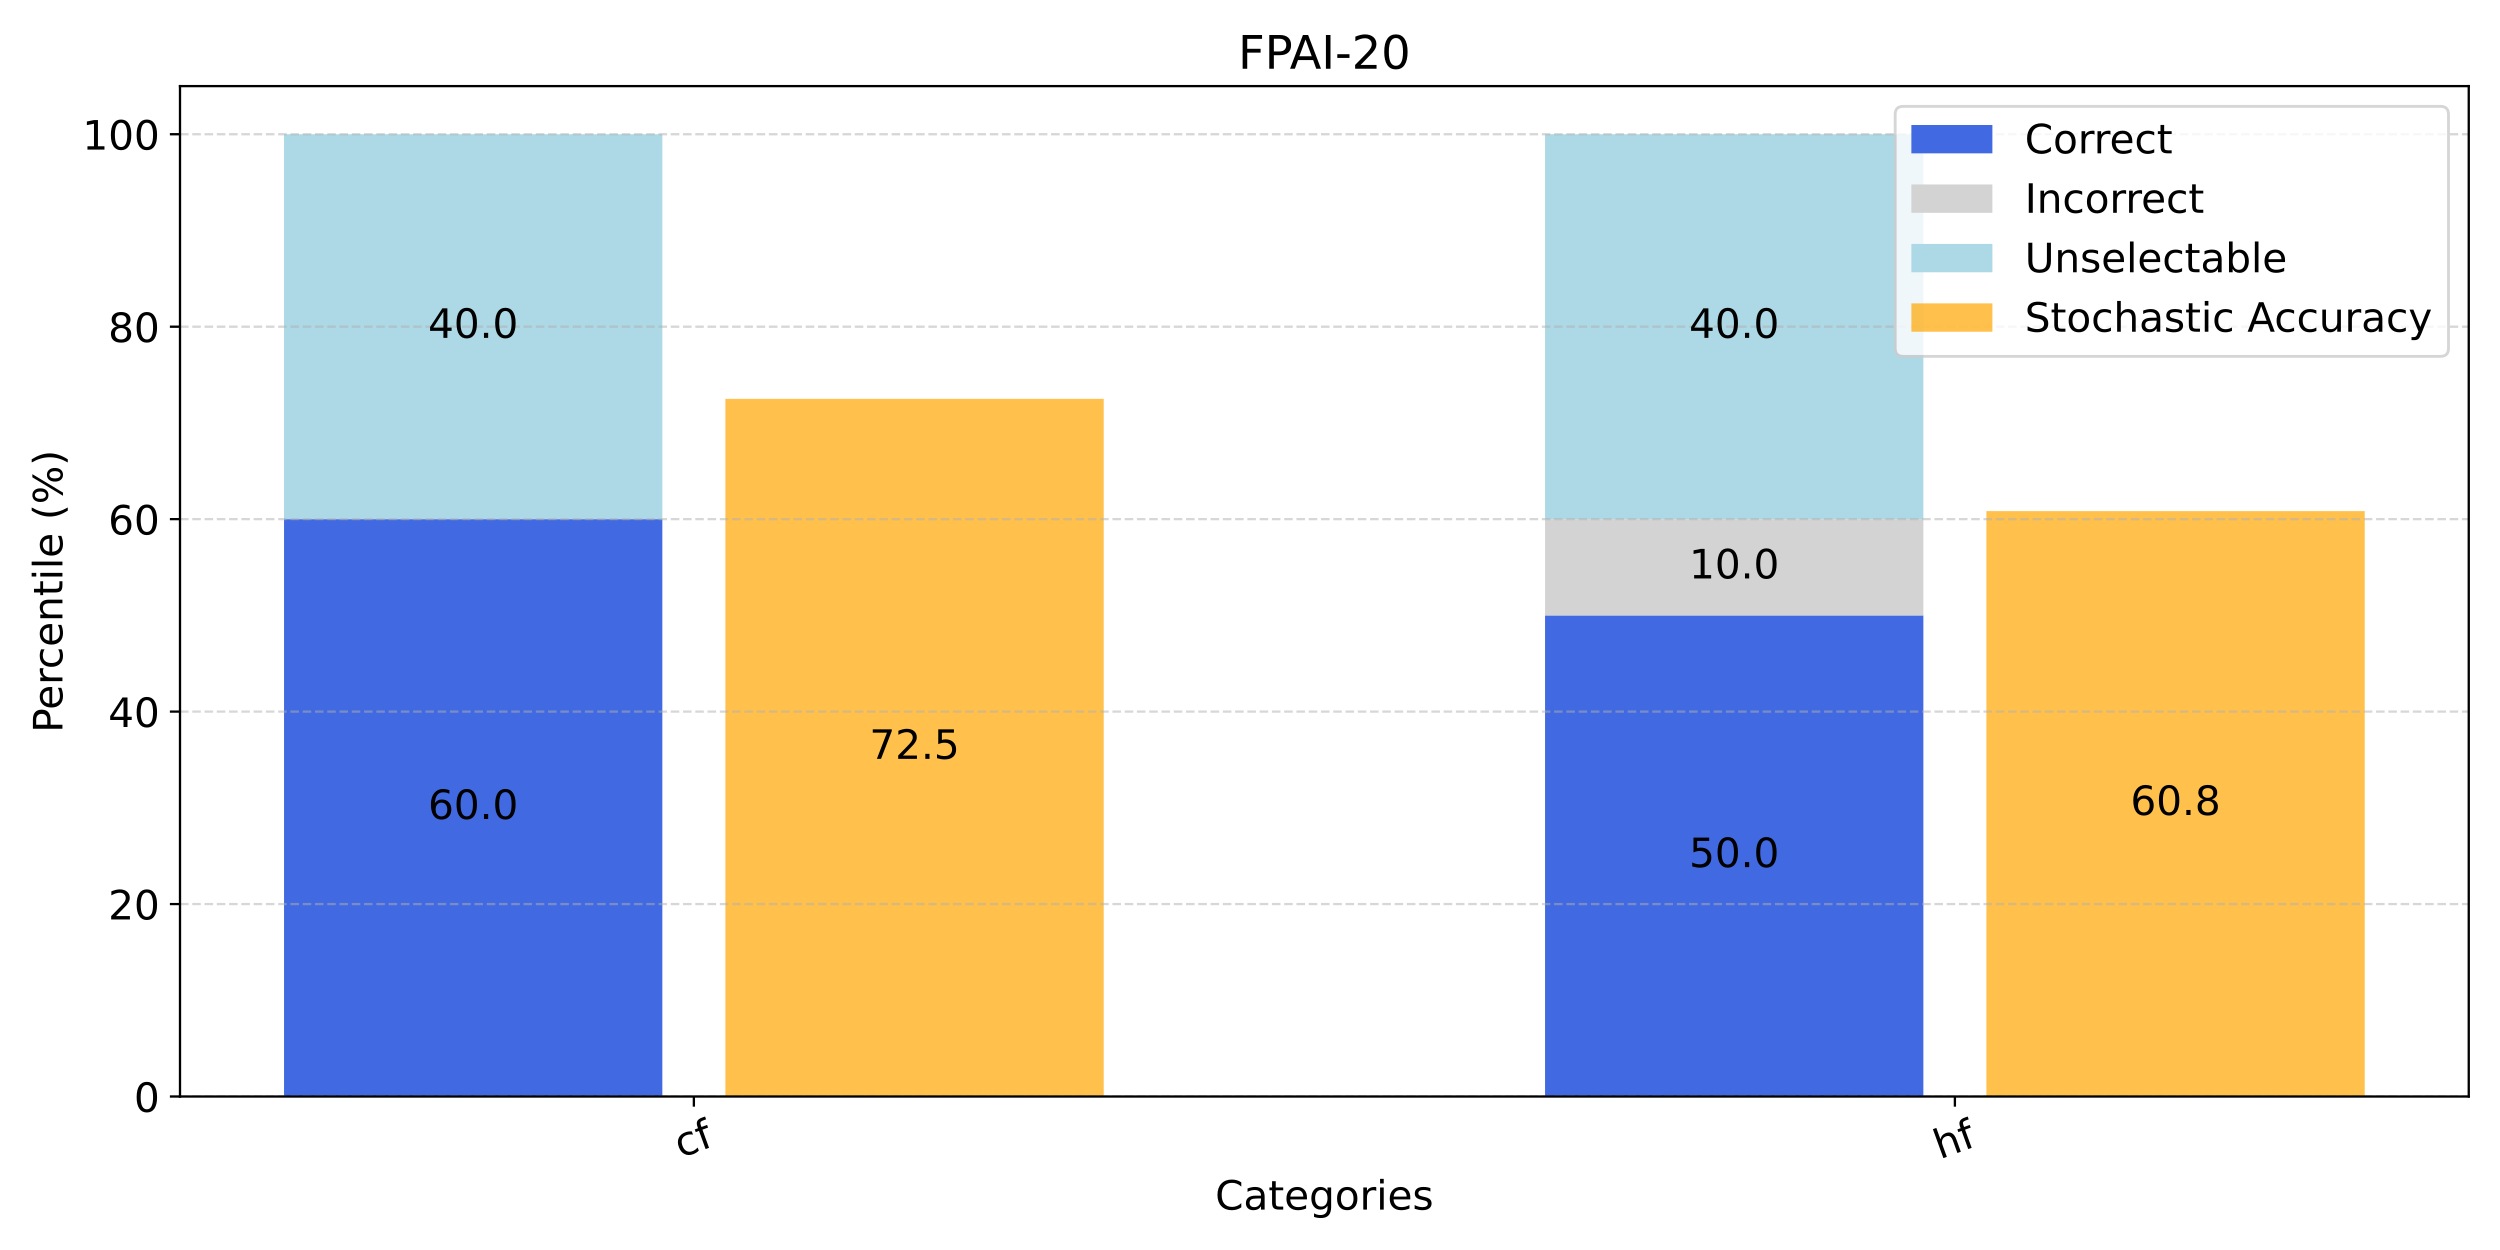
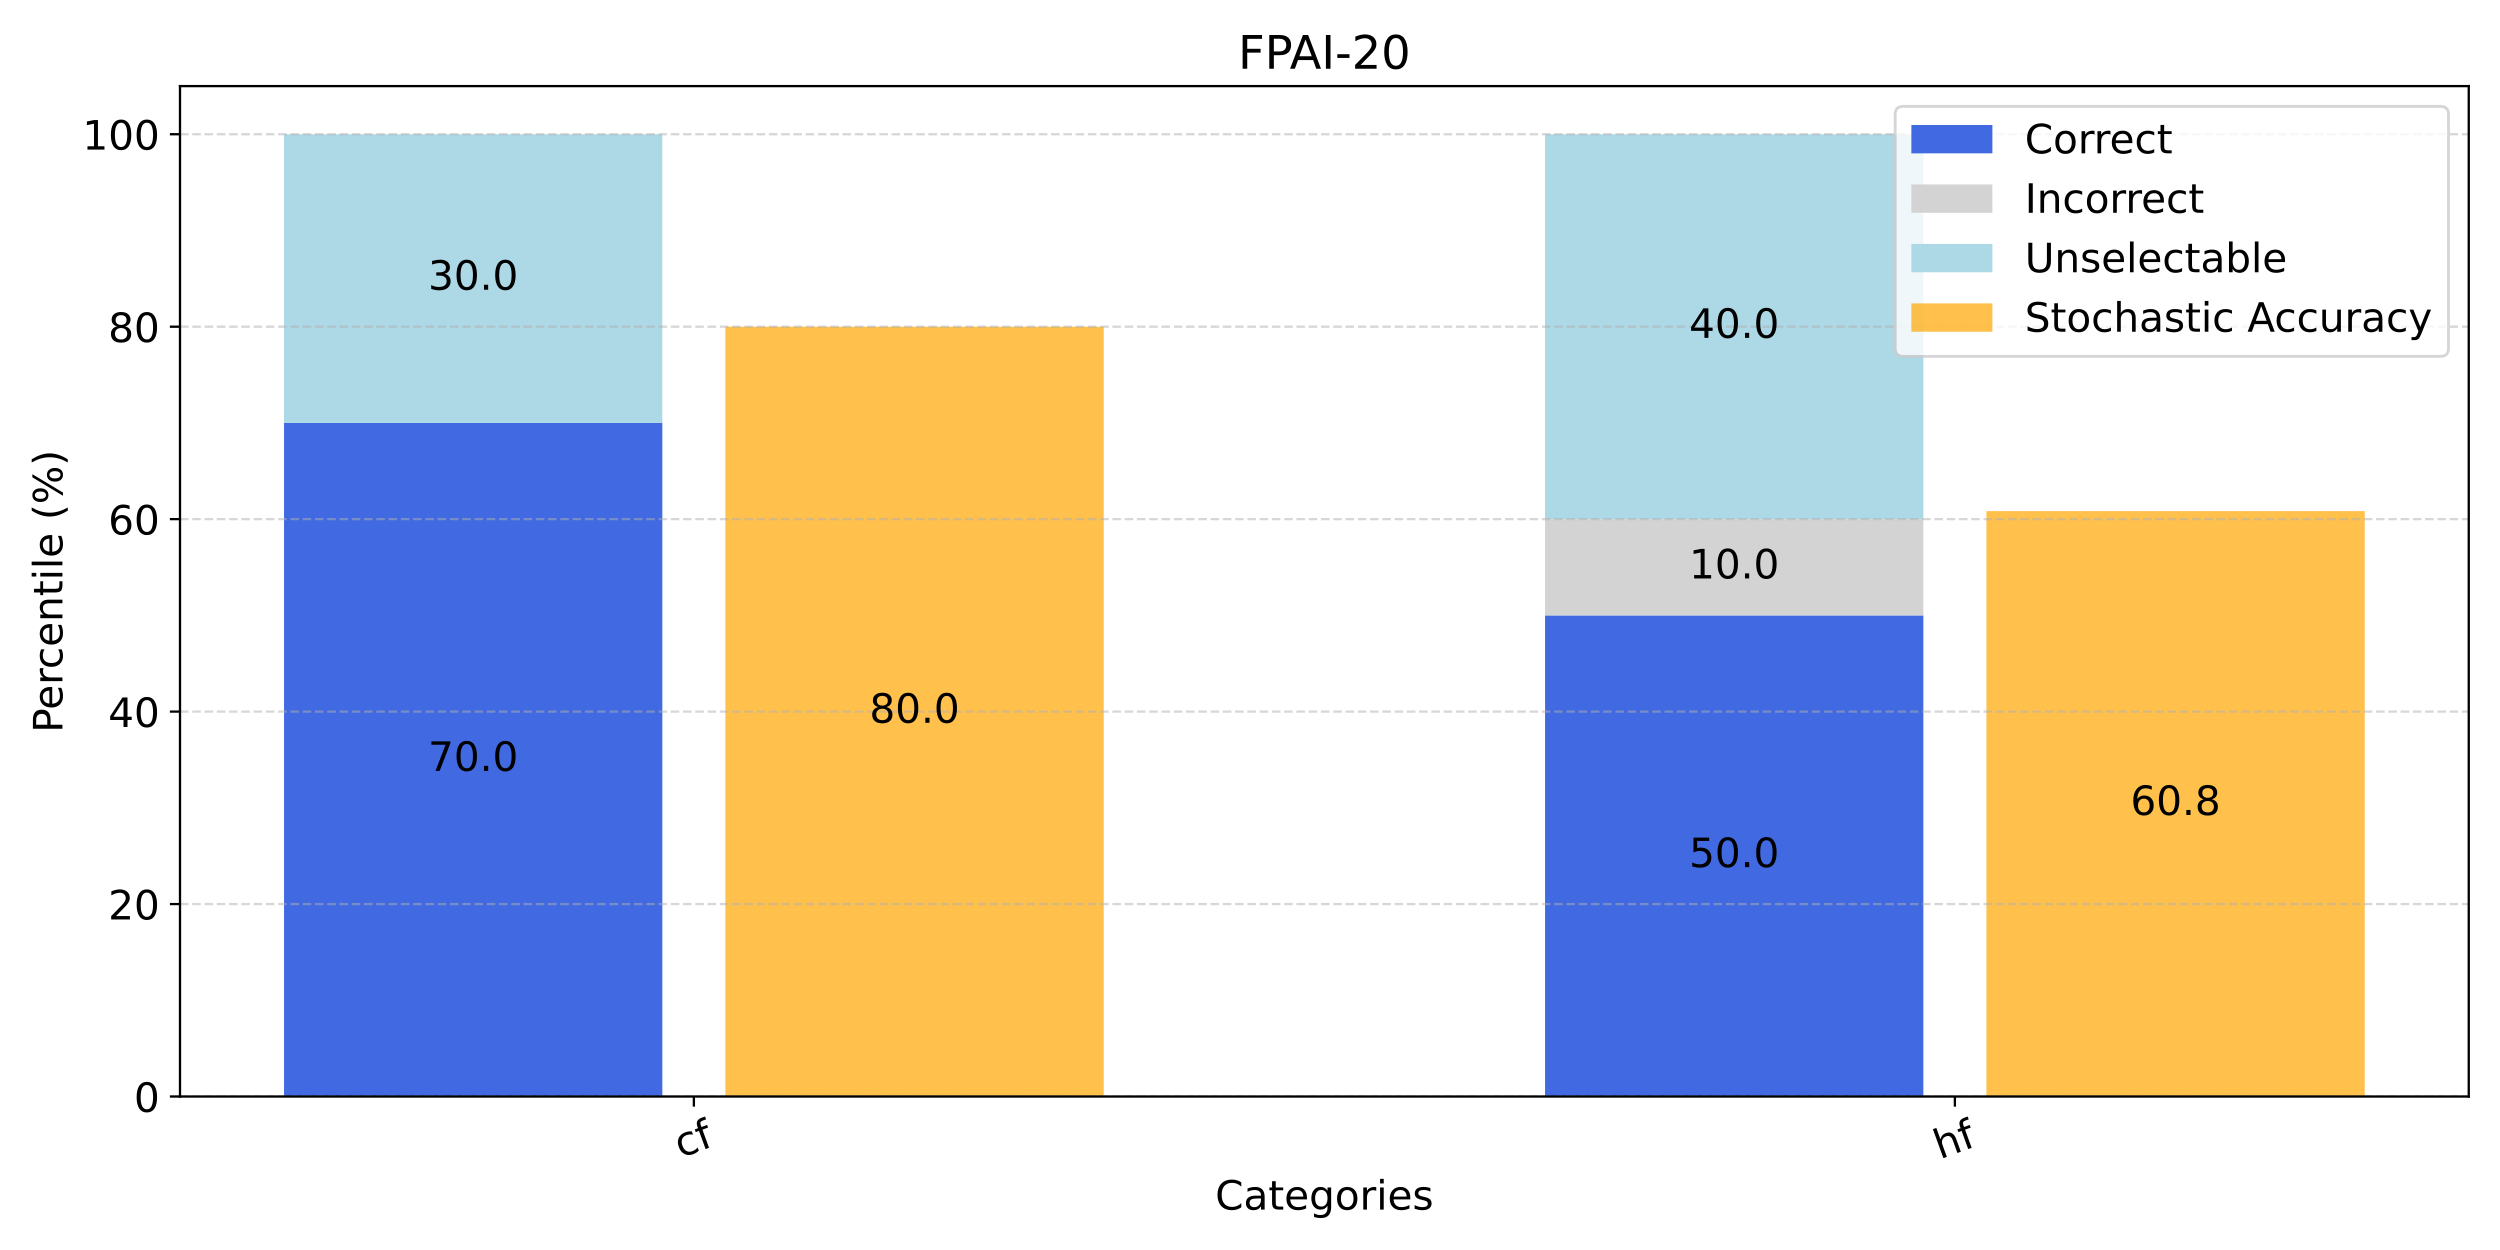
<svg xmlns="http://www.w3.org/2000/svg" xmlns:xlink="http://www.w3.org/1999/xlink" width="864pt" height="432pt" viewBox="0 0 864 432" version="1.1">
  <defs>
    <style type="text/css">*{stroke-linejoin: round; stroke-linecap: butt}</style>
  </defs>
  <g id="figure_1">
    <g id="patch_1">
      <path d="M 0 432  L 864 432  L 864 0  L 0 0  z " style="fill: #ffffff" />
    </g>
    <g id="axes_1">
      <g id="patch_2">
        <path d="M 62.21 378.955  L 853.2 378.955  L 853.2 29.76  L 62.21 29.76  z " style="fill: #ffffff" />
      </g>
      <g id="patch_3">
-         <path d="M 98.164 378.955  L 228.906 378.955  L 228.906 179.415  L 98.164 179.415  z " clip-path="url(#pa30a7e4bb4)" style="fill: #4169e1" />
+         <path d="M 98.164 378.955  L 228.906 378.955  L 228.906 146.158  L 98.164 146.158  z " clip-path="url(#p60ce87a22d)" style="fill: #4169e1" />
      </g>
      <g id="patch_4">
-         <path d="M 533.971 378.955  L 664.713 378.955  L 664.713 212.672  L 533.971 212.672  z " clip-path="url(#pa30a7e4bb4)" style="fill: #4169e1" />
+         <path d="M 533.971 378.955  L 664.713 378.955  L 664.713 212.672  L 533.971 212.672  z " clip-path="url(#p60ce87a22d)" style="fill: #4169e1" />
      </g>
      <g id="patch_5">
-         <path d="M 98.164 179.415  L 228.906 179.415  L 228.906 179.415  L 98.164 179.415  z " clip-path="url(#pa30a7e4bb4)" style="fill: #d3d3d3" />
+         <path d="M 98.164 146.158  L 228.906 146.158  L 228.906 146.158  L 98.164 146.158  z " clip-path="url(#p60ce87a22d)" style="fill: #d3d3d3" />
      </g>
      <g id="patch_6">
-         <path d="M 533.971 212.672  L 664.713 212.672  L 664.713 179.415  L 533.971 179.415  z " clip-path="url(#pa30a7e4bb4)" style="fill: #d3d3d3" />
+         <path d="M 533.971 212.672  L 664.713 212.672  L 664.713 179.415  L 533.971 179.415  z " clip-path="url(#p60ce87a22d)" style="fill: #d3d3d3" />
      </g>
      <g id="patch_7">
-         <path d="M 98.164 179.415  L 228.906 179.415  L 228.906 46.388  L 98.164 46.388  z " clip-path="url(#pa30a7e4bb4)" style="fill: #add8e6" />
+         <path d="M 98.164 146.158  L 228.906 146.158  L 228.906 46.388  L 98.164 46.388  z " clip-path="url(#p60ce87a22d)" style="fill: #add8e6" />
      </g>
      <g id="patch_8">
-         <path d="M 533.971 179.415  L 664.713 179.415  L 664.713 46.388  L 533.971 46.388  z " clip-path="url(#pa30a7e4bb4)" style="fill: #add8e6" />
+         <path d="M 533.971 179.415  L 664.713 179.415  L 664.713 46.388  L 533.971 46.388  z " clip-path="url(#p60ce87a22d)" style="fill: #add8e6" />
      </g>
      <g id="patch_9">
-         <path d="M 250.697 378.955  L 381.439 378.955  L 381.439 137.844  L 250.697 137.844  z " clip-path="url(#pa30a7e4bb4)" style="fill: #ffa500; opacity: 0.7" />
+         <path d="M 250.697 378.955  L 381.439 378.955  L 381.439 112.902  L 250.697 112.902  z " clip-path="url(#p60ce87a22d)" style="fill: #ffa500; opacity: 0.7" />
      </g>
      <g id="patch_10">
-         <path d="M 686.504 378.955  L 817.246 378.955  L 817.246 176.644  L 686.504 176.644  z " clip-path="url(#pa30a7e4bb4)" style="fill: #ffa500; opacity: 0.7" />
+         <path d="M 686.504 378.955  L 817.246 378.955  L 817.246 176.644  L 686.504 176.644  z " clip-path="url(#p60ce87a22d)" style="fill: #ffa500; opacity: 0.7" />
      </g>
      <g id="matplotlib.axis_1">
        <g id="xtick_1">
          <g id="line2d_1">
            <defs>
-               <path id="m6230d97088" d="M 0 0  L 0 3.5  " style="stroke: #000000; stroke-width: 0.8" />
-             </defs>
-             <g>
-               <use xlink:href="#m6230d97088" x="239.801" y="378.955" style="stroke: #000000; stroke-width: 0.8" />
+               <path id="md7a145a805" d="M 0 0  L 0 3.5  " style="stroke: #000000; stroke-width: 0.8" />
+             </defs>
+             <g>
+               <use xlink:href="#md7a145a805" x="239.801" y="378.955" style="stroke: #000000; stroke-width: 0.8" />
            </g>
          </g>
          <g id="text_1">
            <g transform="translate(235.1903 400.2701) rotate(-20) scale(0.14 -0.14)">
              <defs>
                <path id="DejaVuSans-63" d="M 3122 3366  L 3122 2828  Q 2878 2963 2633 3030  Q 2388 3097 2138 3097  Q 1578 3097 1268 2742  Q 959 2388 959 1747  Q 959 1106 1268 751  Q 1578 397 2138 397  Q 2388 397 2633 464  Q 2878 531 3122 666  L 3122 134  Q 2881 22 2623 -34  Q 2366 -91 2075 -91  Q 1284 -91 818 406  Q 353 903 353 1747  Q 353 2603 823 3093  Q 1294 3584 2113 3584  Q 2378 3584 2631 3529  Q 2884 3475 3122 3366  z " transform="scale(0.015625)" />
                <path id="DejaVuSans-66" d="M 2375 4863  L 2375 4384  L 1825 4384  Q 1516 4384 1395 4259  Q 1275 4134 1275 3809  L 1275 3500  L 2222 3500  L 2222 3053  L 1275 3053  L 1275 0  L 697 0  L 697 3053  L 147 3053  L 147 3500  L 697 3500  L 697 3744  Q 697 4328 969 4595  Q 1241 4863 1831 4863  L 2375 4863  z " transform="scale(0.015625)" />
              </defs>
              <use xlink:href="#DejaVuSans-63" />
              <use xlink:href="#DejaVuSans-66" transform="translate(54.98047 0)" />
            </g>
          </g>
        </g>
        <g id="xtick_2">
          <g id="line2d_2">
            <g>
-               <use xlink:href="#m6230d97088" x="675.609" y="378.955" style="stroke: #000000; stroke-width: 0.8" />
+               <use xlink:href="#md7a145a805" x="675.609" y="378.955" style="stroke: #000000; stroke-width: 0.8" />
            </g>
          </g>
          <g id="text_2">
            <g transform="translate(670.4455 400.6719) rotate(-20) scale(0.14 -0.14)">
              <defs>
                <path id="DejaVuSans-68" d="M 3513 2113  L 3513 0  L 2938 0  L 2938 2094  Q 2938 2591 2744 2837  Q 2550 3084 2163 3084  Q 1697 3084 1428 2787  Q 1159 2491 1159 1978  L 1159 0  L 581 0  L 581 4863  L 1159 4863  L 1159 2956  Q 1366 3272 1645 3428  Q 1925 3584 2291 3584  Q 2894 3584 3203 3211  Q 3513 2838 3513 2113  z " transform="scale(0.015625)" />
              </defs>
              <use xlink:href="#DejaVuSans-68" />
              <use xlink:href="#DejaVuSans-66" transform="translate(63.37891 0)" />
            </g>
          </g>
        </g>
        <g id="text_3">
          <g transform="translate(419.9728 418.0456) scale(0.14 -0.14)">
            <defs>
              <path id="DejaVuSans-43" d="M 4122 4306  L 4122 3641  Q 3803 3938 3442 4084  Q 3081 4231 2675 4231  Q 1875 4231 1450 3742  Q 1025 3253 1025 2328  Q 1025 1406 1450 917  Q 1875 428 2675 428  Q 3081 428 3442 575  Q 3803 722 4122 1019  L 4122 359  Q 3791 134 3420 21  Q 3050 -91 2638 -91  Q 1578 -91 968 557  Q 359 1206 359 2328  Q 359 3453 968 4101  Q 1578 4750 2638 4750  Q 3056 4750 3426 4639  Q 3797 4528 4122 4306  z " transform="scale(0.015625)" />
              <path id="DejaVuSans-61" d="M 2194 1759  Q 1497 1759 1228 1600  Q 959 1441 959 1056  Q 959 750 1161 570  Q 1363 391 1709 391  Q 2188 391 2477 730  Q 2766 1069 2766 1631  L 2766 1759  L 2194 1759  z M 3341 1997  L 3341 0  L 2766 0  L 2766 531  Q 2569 213 2275 61  Q 1981 -91 1556 -91  Q 1019 -91 701 211  Q 384 513 384 1019  Q 384 1609 779 1909  Q 1175 2209 1959 2209  L 2766 2209  L 2766 2266  Q 2766 2663 2505 2880  Q 2244 3097 1772 3097  Q 1472 3097 1187 3025  Q 903 2953 641 2809  L 641 3341  Q 956 3463 1253 3523  Q 1550 3584 1831 3584  Q 2591 3584 2966 3190  Q 3341 2797 3341 1997  z " transform="scale(0.015625)" />
              <path id="DejaVuSans-74" d="M 1172 4494  L 1172 3500  L 2356 3500  L 2356 3053  L 1172 3053  L 1172 1153  Q 1172 725 1289 603  Q 1406 481 1766 481  L 2356 481  L 2356 0  L 1766 0  Q 1100 0 847 248  Q 594 497 594 1153  L 594 3053  L 172 3053  L 172 3500  L 594 3500  L 594 4494  L 1172 4494  z " transform="scale(0.015625)" />
              <path id="DejaVuSans-65" d="M 3597 1894  L 3597 1613  L 953 1613  Q 991 1019 1311 708  Q 1631 397 2203 397  Q 2534 397 2845 478  Q 3156 559 3463 722  L 3463 178  Q 3153 47 2828 -22  Q 2503 -91 2169 -91  Q 1331 -91 842 396  Q 353 884 353 1716  Q 353 2575 817 3079  Q 1281 3584 2069 3584  Q 2775 3584 3186 3129  Q 3597 2675 3597 1894  z M 3022 2063  Q 3016 2534 2758 2815  Q 2500 3097 2075 3097  Q 1594 3097 1305 2825  Q 1016 2553 972 2059  L 3022 2063  z " transform="scale(0.015625)" />
              <path id="DejaVuSans-67" d="M 2906 1791  Q 2906 2416 2648 2759  Q 2391 3103 1925 3103  Q 1463 3103 1205 2759  Q 947 2416 947 1791  Q 947 1169 1205 825  Q 1463 481 1925 481  Q 2391 481 2648 825  Q 2906 1169 2906 1791  z M 3481 434  Q 3481 -459 3084 -895  Q 2688 -1331 1869 -1331  Q 1566 -1331 1297 -1286  Q 1028 -1241 775 -1147  L 775 -588  Q 1028 -725 1275 -790  Q 1522 -856 1778 -856  Q 2344 -856 2625 -561  Q 2906 -266 2906 331  L 2906 616  Q 2728 306 2450 153  Q 2172 0 1784 0  Q 1141 0 747 490  Q 353 981 353 1791  Q 353 2603 747 3093  Q 1141 3584 1784 3584  Q 2172 3584 2450 3431  Q 2728 3278 2906 2969  L 2906 3500  L 3481 3500  L 3481 434  z " transform="scale(0.015625)" />
              <path id="DejaVuSans-6f" d="M 1959 3097  Q 1497 3097 1228 2736  Q 959 2375 959 1747  Q 959 1119 1226 758  Q 1494 397 1959 397  Q 2419 397 2687 759  Q 2956 1122 2956 1747  Q 2956 2369 2687 2733  Q 2419 3097 1959 3097  z M 1959 3584  Q 2709 3584 3137 3096  Q 3566 2609 3566 1747  Q 3566 888 3137 398  Q 2709 -91 1959 -91  Q 1206 -91 779 398  Q 353 888 353 1747  Q 353 2609 779 3096  Q 1206 3584 1959 3584  z " transform="scale(0.015625)" />
              <path id="DejaVuSans-72" d="M 2631 2963  Q 2534 3019 2420 3045  Q 2306 3072 2169 3072  Q 1681 3072 1420 2755  Q 1159 2438 1159 1844  L 1159 0  L 581 0  L 581 3500  L 1159 3500  L 1159 2956  Q 1341 3275 1631 3429  Q 1922 3584 2338 3584  Q 2397 3584 2469 3576  Q 2541 3569 2628 3553  L 2631 2963  z " transform="scale(0.015625)" />
              <path id="DejaVuSans-69" d="M 603 3500  L 1178 3500  L 1178 0  L 603 0  L 603 3500  z M 603 4863  L 1178 4863  L 1178 4134  L 603 4134  L 603 4863  z " transform="scale(0.015625)" />
              <path id="DejaVuSans-73" d="M 2834 3397  L 2834 2853  Q 2591 2978 2328 3040  Q 2066 3103 1784 3103  Q 1356 3103 1142 2972  Q 928 2841 928 2578  Q 928 2378 1081 2264  Q 1234 2150 1697 2047  L 1894 2003  Q 2506 1872 2764 1633  Q 3022 1394 3022 966  Q 3022 478 2636 193  Q 2250 -91 1575 -91  Q 1294 -91 989 -36  Q 684 19 347 128  L 347 722  Q 666 556 975 473  Q 1284 391 1588 391  Q 1994 391 2212 530  Q 2431 669 2431 922  Q 2431 1156 2273 1281  Q 2116 1406 1581 1522  L 1381 1569  Q 847 1681 609 1914  Q 372 2147 372 2553  Q 372 3047 722 3315  Q 1072 3584 1716 3584  Q 2034 3584 2315 3537  Q 2597 3491 2834 3397  z " transform="scale(0.015625)" />
            </defs>
            <use xlink:href="#DejaVuSans-43" />
            <use xlink:href="#DejaVuSans-61" transform="translate(69.82422 0)" />
            <use xlink:href="#DejaVuSans-74" transform="translate(131.1035 0)" />
            <use xlink:href="#DejaVuSans-65" transform="translate(170.3125 0)" />
            <use xlink:href="#DejaVuSans-67" transform="translate(231.8359 0)" />
            <use xlink:href="#DejaVuSans-6f" transform="translate(295.3125 0)" />
            <use xlink:href="#DejaVuSans-72" transform="translate(356.4941 0)" />
            <use xlink:href="#DejaVuSans-69" transform="translate(397.6074 0)" />
            <use xlink:href="#DejaVuSans-65" transform="translate(425.3906 0)" />
            <use xlink:href="#DejaVuSans-73" transform="translate(486.9141 0)" />
          </g>
        </g>
      </g>
      <g id="matplotlib.axis_2">
        <g id="ytick_1">
          <g id="line2d_3">
-             <path d="M 62.21 378.955  L 853.2 378.955  " clip-path="url(#pa30a7e4bb4)" style="fill: none; stroke-dasharray: 2.96,1.28; stroke-dashoffset: 0; stroke: #b0b0b0; stroke-opacity: 0.5; stroke-width: 0.8" />
+             <path d="M 62.21 378.955  L 853.2 378.955  " clip-path="url(#p60ce87a22d)" style="fill: none; stroke-dasharray: 2.96,1.28; stroke-dashoffset: 0; stroke: #b0b0b0; stroke-opacity: 0.5; stroke-width: 0.8" />
          </g>
          <g id="line2d_4">
            <defs>
-               <path id="ma56c3797e6" d="M 0 0  L -3.5 0  " style="stroke: #000000; stroke-width: 0.8" />
-             </defs>
-             <g>
-               <use xlink:href="#ma56c3797e6" x="62.21" y="378.955" style="stroke: #000000; stroke-width: 0.8" />
+               <path id="m6d7ee3a4cf" d="M 0 0  L -3.5 0  " style="stroke: #000000; stroke-width: 0.8" />
+             </defs>
+             <g>
+               <use xlink:href="#m6d7ee3a4cf" x="62.21" y="378.955" style="stroke: #000000; stroke-width: 0.8" />
            </g>
          </g>
          <g id="text_4">
            <g transform="translate(46.3025 384.2743) scale(0.14 -0.14)">
              <defs>
                <path id="DejaVuSans-30" d="M 2034 4250  Q 1547 4250 1301 3770  Q 1056 3291 1056 2328  Q 1056 1369 1301 889  Q 1547 409 2034 409  Q 2525 409 2770 889  Q 3016 1369 3016 2328  Q 3016 3291 2770 3770  Q 2525 4250 2034 4250  z M 2034 4750  Q 2819 4750 3233 4129  Q 3647 3509 3647 2328  Q 3647 1150 3233 529  Q 2819 -91 2034 -91  Q 1250 -91 836 529  Q 422 1150 422 2328  Q 422 3509 836 4129  Q 1250 4750 2034 4750  z " transform="scale(0.015625)" />
              </defs>
              <use xlink:href="#DejaVuSans-30" />
            </g>
          </g>
        </g>
        <g id="ytick_2">
          <g id="line2d_5">
-             <path d="M 62.21 312.442  L 853.2 312.442  " clip-path="url(#pa30a7e4bb4)" style="fill: none; stroke-dasharray: 2.96,1.28; stroke-dashoffset: 0; stroke: #b0b0b0; stroke-opacity: 0.5; stroke-width: 0.8" />
+             <path d="M 62.21 312.442  L 853.2 312.442  " clip-path="url(#p60ce87a22d)" style="fill: none; stroke-dasharray: 2.96,1.28; stroke-dashoffset: 0; stroke: #b0b0b0; stroke-opacity: 0.5; stroke-width: 0.8" />
          </g>
          <g id="line2d_6">
            <g>
-               <use xlink:href="#ma56c3797e6" x="62.21" y="312.442" style="stroke: #000000; stroke-width: 0.8" />
+               <use xlink:href="#m6d7ee3a4cf" x="62.21" y="312.442" style="stroke: #000000; stroke-width: 0.8" />
            </g>
          </g>
          <g id="text_5">
            <g transform="translate(37.395 317.7609) scale(0.14 -0.14)">
              <defs>
                <path id="DejaVuSans-32" d="M 1228 531  L 3431 531  L 3431 0  L 469 0  L 469 531  Q 828 903 1448 1529  Q 2069 2156 2228 2338  Q 2531 2678 2651 2914  Q 2772 3150 2772 3378  Q 2772 3750 2511 3984  Q 2250 4219 1831 4219  Q 1534 4219 1204 4116  Q 875 4013 500 3803  L 500 4441  Q 881 4594 1212 4672  Q 1544 4750 1819 4750  Q 2544 4750 2975 4387  Q 3406 4025 3406 3419  Q 3406 3131 3298 2873  Q 3191 2616 2906 2266  Q 2828 2175 2409 1742  Q 1991 1309 1228 531  z " transform="scale(0.015625)" />
              </defs>
              <use xlink:href="#DejaVuSans-32" />
              <use xlink:href="#DejaVuSans-30" transform="translate(63.62305 0)" />
            </g>
          </g>
        </g>
        <g id="ytick_3">
          <g id="line2d_7">
-             <path d="M 62.21 245.929  L 853.2 245.929  " clip-path="url(#pa30a7e4bb4)" style="fill: none; stroke-dasharray: 2.96,1.28; stroke-dashoffset: 0; stroke: #b0b0b0; stroke-opacity: 0.5; stroke-width: 0.8" />
+             <path d="M 62.21 245.929  L 853.2 245.929  " clip-path="url(#p60ce87a22d)" style="fill: none; stroke-dasharray: 2.96,1.28; stroke-dashoffset: 0; stroke: #b0b0b0; stroke-opacity: 0.5; stroke-width: 0.8" />
          </g>
          <g id="line2d_8">
            <g>
-               <use xlink:href="#ma56c3797e6" x="62.21" y="245.929" style="stroke: #000000; stroke-width: 0.8" />
+               <use xlink:href="#m6d7ee3a4cf" x="62.21" y="245.929" style="stroke: #000000; stroke-width: 0.8" />
            </g>
          </g>
          <g id="text_6">
            <g transform="translate(37.395 251.2475) scale(0.14 -0.14)">
              <defs>
                <path id="DejaVuSans-34" d="M 2419 4116  L 825 1625  L 2419 1625  L 2419 4116  z M 2253 4666  L 3047 4666  L 3047 1625  L 3713 1625  L 3713 1100  L 3047 1100  L 3047 0  L 2419 0  L 2419 1100  L 313 1100  L 313 1709  L 2253 4666  z " transform="scale(0.015625)" />
              </defs>
              <use xlink:href="#DejaVuSans-34" />
              <use xlink:href="#DejaVuSans-30" transform="translate(63.62305 0)" />
            </g>
          </g>
        </g>
        <g id="ytick_4">
          <g id="line2d_9">
-             <path d="M 62.21 179.415  L 853.2 179.415  " clip-path="url(#pa30a7e4bb4)" style="fill: none; stroke-dasharray: 2.96,1.28; stroke-dashoffset: 0; stroke: #b0b0b0; stroke-opacity: 0.5; stroke-width: 0.8" />
+             <path d="M 62.21 179.415  L 853.2 179.415  " clip-path="url(#p60ce87a22d)" style="fill: none; stroke-dasharray: 2.96,1.28; stroke-dashoffset: 0; stroke: #b0b0b0; stroke-opacity: 0.5; stroke-width: 0.8" />
          </g>
          <g id="line2d_10">
            <g>
-               <use xlink:href="#ma56c3797e6" x="62.21" y="179.415" style="stroke: #000000; stroke-width: 0.8" />
+               <use xlink:href="#m6d7ee3a4cf" x="62.21" y="179.415" style="stroke: #000000; stroke-width: 0.8" />
            </g>
          </g>
          <g id="text_7">
            <g transform="translate(37.395 184.7341) scale(0.14 -0.14)">
              <defs>
                <path id="DejaVuSans-36" d="M 2113 2584  Q 1688 2584 1439 2293  Q 1191 2003 1191 1497  Q 1191 994 1439 701  Q 1688 409 2113 409  Q 2538 409 2786 701  Q 3034 994 3034 1497  Q 3034 2003 2786 2293  Q 2538 2584 2113 2584  z M 3366 4563  L 3366 3988  Q 3128 4100 2886 4159  Q 2644 4219 2406 4219  Q 1781 4219 1451 3797  Q 1122 3375 1075 2522  Q 1259 2794 1537 2939  Q 1816 3084 2150 3084  Q 2853 3084 3261 2657  Q 3669 2231 3669 1497  Q 3669 778 3244 343  Q 2819 -91 2113 -91  Q 1303 -91 875 529  Q 447 1150 447 2328  Q 447 3434 972 4092  Q 1497 4750 2381 4750  Q 2619 4750 2861 4703  Q 3103 4656 3366 4563  z " transform="scale(0.015625)" />
              </defs>
              <use xlink:href="#DejaVuSans-36" />
              <use xlink:href="#DejaVuSans-30" transform="translate(63.62305 0)" />
            </g>
          </g>
        </g>
        <g id="ytick_5">
          <g id="line2d_11">
-             <path d="M 62.21 112.902  L 853.2 112.902  " clip-path="url(#pa30a7e4bb4)" style="fill: none; stroke-dasharray: 2.96,1.28; stroke-dashoffset: 0; stroke: #b0b0b0; stroke-opacity: 0.5; stroke-width: 0.8" />
+             <path d="M 62.21 112.902  L 853.2 112.902  " clip-path="url(#p60ce87a22d)" style="fill: none; stroke-dasharray: 2.96,1.28; stroke-dashoffset: 0; stroke: #b0b0b0; stroke-opacity: 0.5; stroke-width: 0.8" />
          </g>
          <g id="line2d_12">
            <g>
-               <use xlink:href="#ma56c3797e6" x="62.21" y="112.902" style="stroke: #000000; stroke-width: 0.8" />
+               <use xlink:href="#m6d7ee3a4cf" x="62.21" y="112.902" style="stroke: #000000; stroke-width: 0.8" />
            </g>
          </g>
          <g id="text_8">
            <g transform="translate(37.395 118.2207) scale(0.14 -0.14)">
              <defs>
                <path id="DejaVuSans-38" d="M 2034 2216  Q 1584 2216 1326 1975  Q 1069 1734 1069 1313  Q 1069 891 1326 650  Q 1584 409 2034 409  Q 2484 409 2743 651  Q 3003 894 3003 1313  Q 3003 1734 2745 1975  Q 2488 2216 2034 2216  z M 1403 2484  Q 997 2584 770 2862  Q 544 3141 544 3541  Q 544 4100 942 4425  Q 1341 4750 2034 4750  Q 2731 4750 3128 4425  Q 3525 4100 3525 3541  Q 3525 3141 3298 2862  Q 3072 2584 2669 2484  Q 3125 2378 3379 2068  Q 3634 1759 3634 1313  Q 3634 634 3220 271  Q 2806 -91 2034 -91  Q 1263 -91 848 271  Q 434 634 434 1313  Q 434 1759 690 2068  Q 947 2378 1403 2484  z M 1172 3481  Q 1172 3119 1398 2916  Q 1625 2713 2034 2713  Q 2441 2713 2670 2916  Q 2900 3119 2900 3481  Q 2900 3844 2670 4047  Q 2441 4250 2034 4250  Q 1625 4250 1398 4047  Q 1172 3844 1172 3481  z " transform="scale(0.015625)" />
              </defs>
              <use xlink:href="#DejaVuSans-38" />
              <use xlink:href="#DejaVuSans-30" transform="translate(63.62305 0)" />
            </g>
          </g>
        </g>
        <g id="ytick_6">
          <g id="line2d_13">
-             <path d="M 62.21 46.388  L 853.2 46.388  " clip-path="url(#pa30a7e4bb4)" style="fill: none; stroke-dasharray: 2.96,1.28; stroke-dashoffset: 0; stroke: #b0b0b0; stroke-opacity: 0.5; stroke-width: 0.8" />
+             <path d="M 62.21 46.388  L 853.2 46.388  " clip-path="url(#p60ce87a22d)" style="fill: none; stroke-dasharray: 2.96,1.28; stroke-dashoffset: 0; stroke: #b0b0b0; stroke-opacity: 0.5; stroke-width: 0.8" />
          </g>
          <g id="line2d_14">
            <g>
-               <use xlink:href="#ma56c3797e6" x="62.21" y="46.388" style="stroke: #000000; stroke-width: 0.8" />
+               <use xlink:href="#m6d7ee3a4cf" x="62.21" y="46.388" style="stroke: #000000; stroke-width: 0.8" />
            </g>
          </g>
          <g id="text_9">
            <g transform="translate(28.4875 51.70726) scale(0.14 -0.14)">
              <defs>
                <path id="DejaVuSans-31" d="M 794 531  L 1825 531  L 1825 4091  L 703 3866  L 703 4441  L 1819 4666  L 2450 4666  L 2450 531  L 3481 531  L 3481 0  L 794 0  L 794 531  z " transform="scale(0.015625)" />
              </defs>
              <use xlink:href="#DejaVuSans-31" />
              <use xlink:href="#DejaVuSans-30" transform="translate(63.62305 0)" />
              <use xlink:href="#DejaVuSans-30" transform="translate(127.2461 0)" />
            </g>
          </g>
        </g>
        <g id="text_10">
          <g transform="translate(21.57594 253.2232) rotate(-90) scale(0.14 -0.14)">
            <defs>
              <path id="DejaVuSans-50" d="M 1259 4147  L 1259 2394  L 2053 2394  Q 2494 2394 2734 2622  Q 2975 2850 2975 3272  Q 2975 3691 2734 3919  Q 2494 4147 2053 4147  L 1259 4147  z M 628 4666  L 2053 4666  Q 2838 4666 3239 4311  Q 3641 3956 3641 3272  Q 3641 2581 3239 2228  Q 2838 1875 2053 1875  L 1259 1875  L 1259 0  L 628 0  L 628 4666  z " transform="scale(0.015625)" />
              <path id="DejaVuSans-6e" d="M 3513 2113  L 3513 0  L 2938 0  L 2938 2094  Q 2938 2591 2744 2837  Q 2550 3084 2163 3084  Q 1697 3084 1428 2787  Q 1159 2491 1159 1978  L 1159 0  L 581 0  L 581 3500  L 1159 3500  L 1159 2956  Q 1366 3272 1645 3428  Q 1925 3584 2291 3584  Q 2894 3584 3203 3211  Q 3513 2838 3513 2113  z " transform="scale(0.015625)" />
              <path id="DejaVuSans-6c" d="M 603 4863  L 1178 4863  L 1178 0  L 603 0  L 603 4863  z " transform="scale(0.015625)" />
              <path id="DejaVuSans-20" transform="scale(0.015625)" />
              <path id="DejaVuSans-28" d="M 1984 4856  Q 1566 4138 1362 3434  Q 1159 2731 1159 2009  Q 1159 1288 1364 580  Q 1569 -128 1984 -844  L 1484 -844  Q 1016 -109 783 600  Q 550 1309 550 2009  Q 550 2706 781 3412  Q 1013 4119 1484 4856  L 1984 4856  z " transform="scale(0.015625)" />
              <path id="DejaVuSans-25" d="M 4653 2053  Q 4381 2053 4226 1822  Q 4072 1591 4072 1178  Q 4072 772 4226 539  Q 4381 306 4653 306  Q 4919 306 5073 539  Q 5228 772 5228 1178  Q 5228 1588 5073 1820  Q 4919 2053 4653 2053  z M 4653 2450  Q 5147 2450 5437 2106  Q 5728 1763 5728 1178  Q 5728 594 5436 251  Q 5144 -91 4653 -91  Q 4153 -91 3862 251  Q 3572 594 3572 1178  Q 3572 1766 3864 2108  Q 4156 2450 4653 2450  z M 1428 4353  Q 1159 4353 1004 4120  Q 850 3888 850 3481  Q 850 3069 1003 2837  Q 1156 2606 1428 2606  Q 1700 2606 1854 2837  Q 2009 3069 2009 3481  Q 2009 3884 1853 4118  Q 1697 4353 1428 4353  z M 4250 4750  L 4750 4750  L 1831 -91  L 1331 -91  L 4250 4750  z M 1428 4750  Q 1922 4750 2215 4408  Q 2509 4066 2509 3481  Q 2509 2891 2217 2550  Q 1925 2209 1428 2209  Q 931 2209 642 2551  Q 353 2894 353 3481  Q 353 4063 643 4406  Q 934 4750 1428 4750  z " transform="scale(0.015625)" />
              <path id="DejaVuSans-29" d="M 513 4856  L 1013 4856  Q 1481 4119 1714 3412  Q 1947 2706 1947 2009  Q 1947 1309 1714 600  Q 1481 -109 1013 -844  L 513 -844  Q 928 -128 1133 580  Q 1338 1288 1338 2009  Q 1338 2731 1133 3434  Q 928 4138 513 4856  z " transform="scale(0.015625)" />
            </defs>
            <use xlink:href="#DejaVuSans-50" />
            <use xlink:href="#DejaVuSans-65" transform="translate(56.67773 0)" />
            <use xlink:href="#DejaVuSans-72" transform="translate(118.2012 0)" />
            <use xlink:href="#DejaVuSans-63" transform="translate(157.0645 0)" />
            <use xlink:href="#DejaVuSans-65" transform="translate(212.0449 0)" />
            <use xlink:href="#DejaVuSans-6e" transform="translate(273.5684 0)" />
            <use xlink:href="#DejaVuSans-74" transform="translate(336.9473 0)" />
            <use xlink:href="#DejaVuSans-69" transform="translate(376.1562 0)" />
            <use xlink:href="#DejaVuSans-6c" transform="translate(403.9395 0)" />
            <use xlink:href="#DejaVuSans-65" transform="translate(431.7227 0)" />
            <use xlink:href="#DejaVuSans-20" transform="translate(493.2461 0)" />
            <use xlink:href="#DejaVuSans-28" transform="translate(525.0332 0)" />
            <use xlink:href="#DejaVuSans-25" transform="translate(564.0469 0)" />
            <use xlink:href="#DejaVuSans-29" transform="translate(659.0664 0)" />
          </g>
        </g>
      </g>
      <g id="patch_11">
        <path d="M 62.21 378.955  L 62.21 29.76  " style="fill: none; stroke: #000000; stroke-width: 0.8; stroke-linejoin: miter; stroke-linecap: square" />
      </g>
      <g id="patch_12">
        <path d="M 853.2 378.955  L 853.2 29.76  " style="fill: none; stroke: #000000; stroke-width: 0.8; stroke-linejoin: miter; stroke-linecap: square" />
      </g>
      <g id="patch_13">
        <path d="M 62.21 378.955  L 853.2 378.955  " style="fill: none; stroke: #000000; stroke-width: 0.8; stroke-linejoin: miter; stroke-linecap: square" />
      </g>
      <g id="patch_14">
        <path d="M 62.21 29.76  L 853.2 29.76  " style="fill: none; stroke: #000000; stroke-width: 0.8; stroke-linejoin: miter; stroke-linecap: square" />
      </g>
      <g id="text_11">
-         <g transform="translate(147.9492 283.0484) scale(0.14 -0.14)">
+         <g transform="translate(147.9492 266.4201) scale(0.14 -0.14)">
          <defs>
+             <path id="DejaVuSans-37" d="M 525 4666  L 3525 4666  L 3525 4397  L 1831 0  L 1172 0  L 2766 4134  L 525 4134  L 525 4666  z " transform="scale(0.015625)" />
            <path id="DejaVuSans-2e" d="M 684 794  L 1344 794  L 1344 0  L 684 0  L 684 794  z " transform="scale(0.015625)" />
          </defs>
-           <use xlink:href="#DejaVuSans-36" />
+           <use xlink:href="#DejaVuSans-37" />
          <use xlink:href="#DejaVuSans-30" transform="translate(63.62305 0)" />
          <use xlink:href="#DejaVuSans-2e" transform="translate(127.2461 0)" />
          <use xlink:href="#DejaVuSans-30" transform="translate(159.0332 0)" />
        </g>
      </g>
      <g id="text_12">
        <g transform="translate(583.7564 299.6768) scale(0.14 -0.14)">
          <defs>
            <path id="DejaVuSans-35" d="M 691 4666  L 3169 4666  L 3169 4134  L 1269 4134  L 1269 2991  Q 1406 3038 1543 3061  Q 1681 3084 1819 3084  Q 2600 3084 3056 2656  Q 3513 2228 3513 1497  Q 3513 744 3044 326  Q 2575 -91 1722 -91  Q 1428 -91 1123 -41  Q 819 9 494 109  L 494 744  Q 775 591 1075 516  Q 1375 441 1709 441  Q 2250 441 2565 725  Q 2881 1009 2881 1497  Q 2881 1984 2565 2268  Q 2250 2553 1709 2553  Q 1456 2553 1204 2497  Q 953 2441 691 2322  L 691 4666  z " transform="scale(0.015625)" />
          </defs>
          <use xlink:href="#DejaVuSans-35" />
          <use xlink:href="#DejaVuSans-30" transform="translate(63.62305 0)" />
          <use xlink:href="#DejaVuSans-2e" transform="translate(127.2461 0)" />
          <use xlink:href="#DejaVuSans-30" transform="translate(159.0332 0)" />
        </g>
      </g>
      <g id="text_13">
        <g transform="translate(583.7564 199.9066) scale(0.14 -0.14)">
          <use xlink:href="#DejaVuSans-31" />
          <use xlink:href="#DejaVuSans-30" transform="translate(63.62305 0)" />
          <use xlink:href="#DejaVuSans-2e" transform="translate(127.2461 0)" />
          <use xlink:href="#DejaVuSans-30" transform="translate(159.0332 0)" />
        </g>
      </g>
      <g id="text_14">
-         <g transform="translate(147.9492 116.7649) scale(0.14 -0.14)">
-           <use xlink:href="#DejaVuSans-34" />
+         <g transform="translate(147.9492 100.1365) scale(0.14 -0.14)">
+           <defs>
+             <path id="DejaVuSans-33" d="M 2597 2516  Q 3050 2419 3304 2112  Q 3559 1806 3559 1356  Q 3559 666 3084 287  Q 2609 -91 1734 -91  Q 1441 -91 1130 -33  Q 819 25 488 141  L 488 750  Q 750 597 1062 519  Q 1375 441 1716 441  Q 2309 441 2620 675  Q 2931 909 2931 1356  Q 2931 1769 2642 2001  Q 2353 2234 1838 2234  L 1294 2234  L 1294 2753  L 1863 2753  Q 2328 2753 2575 2939  Q 2822 3125 2822 3475  Q 2822 3834 2567 4026  Q 2313 4219 1838 4219  Q 1578 4219 1281 4162  Q 984 4106 628 3988  L 628 4550  Q 988 4650 1302 4700  Q 1616 4750 1894 4750  Q 2613 4750 3031 4423  Q 3450 4097 3450 3541  Q 3450 3153 3228 2886  Q 3006 2619 2597 2516  z " transform="scale(0.015625)" />
+           </defs>
+           <use xlink:href="#DejaVuSans-33" />
          <use xlink:href="#DejaVuSans-30" transform="translate(63.62305 0)" />
          <use xlink:href="#DejaVuSans-2e" transform="translate(127.2461 0)" />
          <use xlink:href="#DejaVuSans-30" transform="translate(159.0332 0)" />
        </g>
      </g>
      <g id="text_15">
        <g transform="translate(583.7564 116.7649) scale(0.14 -0.14)">
          <use xlink:href="#DejaVuSans-34" />
          <use xlink:href="#DejaVuSans-30" transform="translate(63.62305 0)" />
          <use xlink:href="#DejaVuSans-2e" transform="translate(127.2461 0)" />
          <use xlink:href="#DejaVuSans-30" transform="translate(159.0332 0)" />
        </g>
      </g>
      <g id="text_16">
-         <g transform="translate(300.4817 262.263) scale(0.14 -0.14)">
-           <defs>
-             <path id="DejaVuSans-37" d="M 525 4666  L 3525 4666  L 3525 4397  L 1831 0  L 1172 0  L 2766 4134  L 525 4134  L 525 4666  z " transform="scale(0.015625)" />
-           </defs>
-           <use xlink:href="#DejaVuSans-37" />
-           <use xlink:href="#DejaVuSans-32" transform="translate(63.62305 0)" />
-           <use xlink:href="#DejaVuSans-2e" transform="translate(127.2461 0)" />
-           <use xlink:href="#DejaVuSans-35" transform="translate(159.0332 0)" />
+         <g transform="translate(300.4817 249.7917) scale(0.14 -0.14)">
+           <use xlink:href="#DejaVuSans-38" />
+           <use xlink:href="#DejaVuSans-30" transform="translate(63.62305 0)" />
+           <use xlink:href="#DejaVuSans-2e" transform="translate(127.2461 0)" />
+           <use xlink:href="#DejaVuSans-30" transform="translate(159.0332 0)" />
        </g>
      </g>
      <g id="text_17">
        <g transform="translate(736.2889 281.6627) scale(0.14 -0.14)">
          <use xlink:href="#DejaVuSans-36" />
          <use xlink:href="#DejaVuSans-30" transform="translate(63.62305 0)" />
          <use xlink:href="#DejaVuSans-2e" transform="translate(127.2461 0)" />
          <use xlink:href="#DejaVuSans-38" transform="translate(159.0332 0)" />
        </g>
      </g>
      <g id="text_18">
        <g transform="translate(427.8913 23.76) scale(0.16 -0.16)">
          <defs>
            <path id="DejaVuSans-46" d="M 628 4666  L 3309 4666  L 3309 4134  L 1259 4134  L 1259 2759  L 3109 2759  L 3109 2228  L 1259 2228  L 1259 0  L 628 0  L 628 4666  z " transform="scale(0.015625)" />
            <path id="DejaVuSans-41" d="M 2188 4044  L 1331 1722  L 3047 1722  L 2188 4044  z M 1831 4666  L 2547 4666  L 4325 0  L 3669 0  L 3244 1197  L 1141 1197  L 716 0  L 50 0  L 1831 4666  z " transform="scale(0.015625)" />
            <path id="DejaVuSans-49" d="M 628 4666  L 1259 4666  L 1259 0  L 628 0  L 628 4666  z " transform="scale(0.015625)" />
            <path id="DejaVuSans-2d" d="M 313 2009  L 1997 2009  L 1997 1497  L 313 1497  L 313 2009  z " transform="scale(0.015625)" />
          </defs>
          <use xlink:href="#DejaVuSans-46" />
          <use xlink:href="#DejaVuSans-50" transform="translate(57.51953 0)" />
          <use xlink:href="#DejaVuSans-41" transform="translate(111.4473 0)" />
          <use xlink:href="#DejaVuSans-49" transform="translate(179.8555 0)" />
          <use xlink:href="#DejaVuSans-2d" transform="translate(209.3477 0)" />
          <use xlink:href="#DejaVuSans-32" transform="translate(245.4316 0)" />
          <use xlink:href="#DejaVuSans-30" transform="translate(309.0547 0)" />
        </g>
      </g>
      <g id="legend_1">
        <g id="patch_15">
          <path d="M 657.771 123.157  L 843.4 123.157  Q 846.2 123.157 846.2 120.358  L 846.2 39.56  Q 846.2 36.76 843.4 36.76  L 657.771 36.76  Q 654.971 36.76 654.971 39.56  L 654.971 120.358  Q 654.971 123.157 657.771 123.157  z " style="fill: #ffffff; opacity: 0.8; stroke: #cccccc; stroke-linejoin: miter" />
        </g>
        <g id="patch_16">
          <path d="M 660.571 52.998  L 688.571 52.998  L 688.571 43.198  L 660.571 43.198  z " style="fill: #4169e1" />
        </g>
        <g id="text_19">
          <g transform="translate(699.7709 52.99781) scale(0.14 -0.14)">
            <use xlink:href="#DejaVuSans-43" />
            <use xlink:href="#DejaVuSans-6f" transform="translate(69.82422 0)" />
            <use xlink:href="#DejaVuSans-72" transform="translate(131.0059 0)" />
            <use xlink:href="#DejaVuSans-72" transform="translate(170.3691 0)" />
            <use xlink:href="#DejaVuSans-65" transform="translate(209.2324 0)" />
            <use xlink:href="#DejaVuSans-63" transform="translate(270.7559 0)" />
            <use xlink:href="#DejaVuSans-74" transform="translate(325.7363 0)" />
          </g>
        </g>
        <g id="patch_17">
          <path d="M 660.571 73.547  L 688.571 73.547  L 688.571 63.747  L 660.571 63.747  z " style="fill: #d3d3d3" />
        </g>
        <g id="text_20">
          <g transform="translate(699.7709 73.54719) scale(0.14 -0.14)">
            <use xlink:href="#DejaVuSans-49" />
            <use xlink:href="#DejaVuSans-6e" transform="translate(29.49219 0)" />
            <use xlink:href="#DejaVuSans-63" transform="translate(92.87109 0)" />
            <use xlink:href="#DejaVuSans-6f" transform="translate(147.8516 0)" />
            <use xlink:href="#DejaVuSans-72" transform="translate(209.0332 0)" />
            <use xlink:href="#DejaVuSans-72" transform="translate(248.3965 0)" />
            <use xlink:href="#DejaVuSans-65" transform="translate(287.2598 0)" />
            <use xlink:href="#DejaVuSans-63" transform="translate(348.7832 0)" />
            <use xlink:href="#DejaVuSans-74" transform="translate(403.7637 0)" />
          </g>
        </g>
        <g id="patch_18">
          <path d="M 660.571 94.097  L 688.571 94.097  L 688.571 84.297  L 660.571 84.297  z " style="fill: #add8e6" />
        </g>
        <g id="text_21">
          <g transform="translate(699.7709 94.09656) scale(0.14 -0.14)">
            <defs>
              <path id="DejaVuSans-55" d="M 556 4666  L 1191 4666  L 1191 1831  Q 1191 1081 1462 751  Q 1734 422 2344 422  Q 2950 422 3222 751  Q 3494 1081 3494 1831  L 3494 4666  L 4128 4666  L 4128 1753  Q 4128 841 3676 375  Q 3225 -91 2344 -91  Q 1459 -91 1007 375  Q 556 841 556 1753  L 556 4666  z " transform="scale(0.015625)" />
              <path id="DejaVuSans-62" d="M 3116 1747  Q 3116 2381 2855 2742  Q 2594 3103 2138 3103  Q 1681 3103 1420 2742  Q 1159 2381 1159 1747  Q 1159 1113 1420 752  Q 1681 391 2138 391  Q 2594 391 2855 752  Q 3116 1113 3116 1747  z M 1159 2969  Q 1341 3281 1617 3432  Q 1894 3584 2278 3584  Q 2916 3584 3314 3078  Q 3713 2572 3713 1747  Q 3713 922 3314 415  Q 2916 -91 2278 -91  Q 1894 -91 1617 61  Q 1341 213 1159 525  L 1159 0  L 581 0  L 581 4863  L 1159 4863  L 1159 2969  z " transform="scale(0.015625)" />
            </defs>
            <use xlink:href="#DejaVuSans-55" />
            <use xlink:href="#DejaVuSans-6e" transform="translate(73.19336 0)" />
            <use xlink:href="#DejaVuSans-73" transform="translate(136.5723 0)" />
            <use xlink:href="#DejaVuSans-65" transform="translate(188.6719 0)" />
            <use xlink:href="#DejaVuSans-6c" transform="translate(250.1953 0)" />
            <use xlink:href="#DejaVuSans-65" transform="translate(277.9785 0)" />
            <use xlink:href="#DejaVuSans-63" transform="translate(339.502 0)" />
            <use xlink:href="#DejaVuSans-74" transform="translate(394.4824 0)" />
            <use xlink:href="#DejaVuSans-61" transform="translate(433.6914 0)" />
            <use xlink:href="#DejaVuSans-62" transform="translate(494.9707 0)" />
            <use xlink:href="#DejaVuSans-6c" transform="translate(558.4473 0)" />
            <use xlink:href="#DejaVuSans-65" transform="translate(586.2305 0)" />
          </g>
        </g>
        <g id="patch_19">
          <path d="M 660.571 114.646  L 688.571 114.646  L 688.571 104.846  L 660.571 104.846  z " style="fill: #ffa500; opacity: 0.7" />
        </g>
        <g id="text_22">
          <g transform="translate(699.7709 114.6459) scale(0.14 -0.14)">
            <defs>
              <path id="DejaVuSans-53" d="M 3425 4513  L 3425 3897  Q 3066 4069 2747 4153  Q 2428 4238 2131 4238  Q 1616 4238 1336 4038  Q 1056 3838 1056 3469  Q 1056 3159 1242 3001  Q 1428 2844 1947 2747  L 2328 2669  Q 3034 2534 3370 2195  Q 3706 1856 3706 1288  Q 3706 609 3251 259  Q 2797 -91 1919 -91  Q 1588 -91 1214 -16  Q 841 59 441 206  L 441 856  Q 825 641 1194 531  Q 1563 422 1919 422  Q 2459 422 2753 634  Q 3047 847 3047 1241  Q 3047 1584 2836 1778  Q 2625 1972 2144 2069  L 1759 2144  Q 1053 2284 737 2584  Q 422 2884 422 3419  Q 422 4038 858 4394  Q 1294 4750 2059 4750  Q 2388 4750 2728 4690  Q 3069 4631 3425 4513  z " transform="scale(0.015625)" />
              <path id="DejaVuSans-75" d="M 544 1381  L 544 3500  L 1119 3500  L 1119 1403  Q 1119 906 1312 657  Q 1506 409 1894 409  Q 2359 409 2629 706  Q 2900 1003 2900 1516  L 2900 3500  L 3475 3500  L 3475 0  L 2900 0  L 2900 538  Q 2691 219 2414 64  Q 2138 -91 1772 -91  Q 1169 -91 856 284  Q 544 659 544 1381  z M 1991 3584  L 1991 3584  z " transform="scale(0.015625)" />
              <path id="DejaVuSans-79" d="M 2059 -325  Q 1816 -950 1584 -1140  Q 1353 -1331 966 -1331  L 506 -1331  L 506 -850  L 844 -850  Q 1081 -850 1212 -737  Q 1344 -625 1503 -206  L 1606 56  L 191 3500  L 800 3500  L 1894 763  L 2988 3500  L 3597 3500  L 2059 -325  z " transform="scale(0.015625)" />
            </defs>
            <use xlink:href="#DejaVuSans-53" />
            <use xlink:href="#DejaVuSans-74" transform="translate(63.47656 0)" />
            <use xlink:href="#DejaVuSans-6f" transform="translate(102.6855 0)" />
            <use xlink:href="#DejaVuSans-63" transform="translate(163.8672 0)" />
            <use xlink:href="#DejaVuSans-68" transform="translate(218.8477 0)" />
            <use xlink:href="#DejaVuSans-61" transform="translate(282.2266 0)" />
            <use xlink:href="#DejaVuSans-73" transform="translate(343.5059 0)" />
            <use xlink:href="#DejaVuSans-74" transform="translate(395.6055 0)" />
            <use xlink:href="#DejaVuSans-69" transform="translate(434.8145 0)" />
            <use xlink:href="#DejaVuSans-63" transform="translate(462.5977 0)" />
            <use xlink:href="#DejaVuSans-20" transform="translate(517.5781 0)" />
            <use xlink:href="#DejaVuSans-41" transform="translate(549.3652 0)" />
            <use xlink:href="#DejaVuSans-63" transform="translate(616.0234 0)" />
            <use xlink:href="#DejaVuSans-63" transform="translate(671.0039 0)" />
            <use xlink:href="#DejaVuSans-75" transform="translate(725.9844 0)" />
            <use xlink:href="#DejaVuSans-72" transform="translate(789.3633 0)" />
            <use xlink:href="#DejaVuSans-61" transform="translate(830.4766 0)" />
            <use xlink:href="#DejaVuSans-63" transform="translate(891.7559 0)" />
            <use xlink:href="#DejaVuSans-79" transform="translate(946.7363 0)" />
          </g>
        </g>
      </g>
    </g>
  </g>
  <defs>
-     <clipPath id="pa30a7e4bb4">
+     <clipPath id="p60ce87a22d">
      <rect x="62.21" y="29.76" width="790.99" height="349.195" />
    </clipPath>
  </defs>
</svg>
